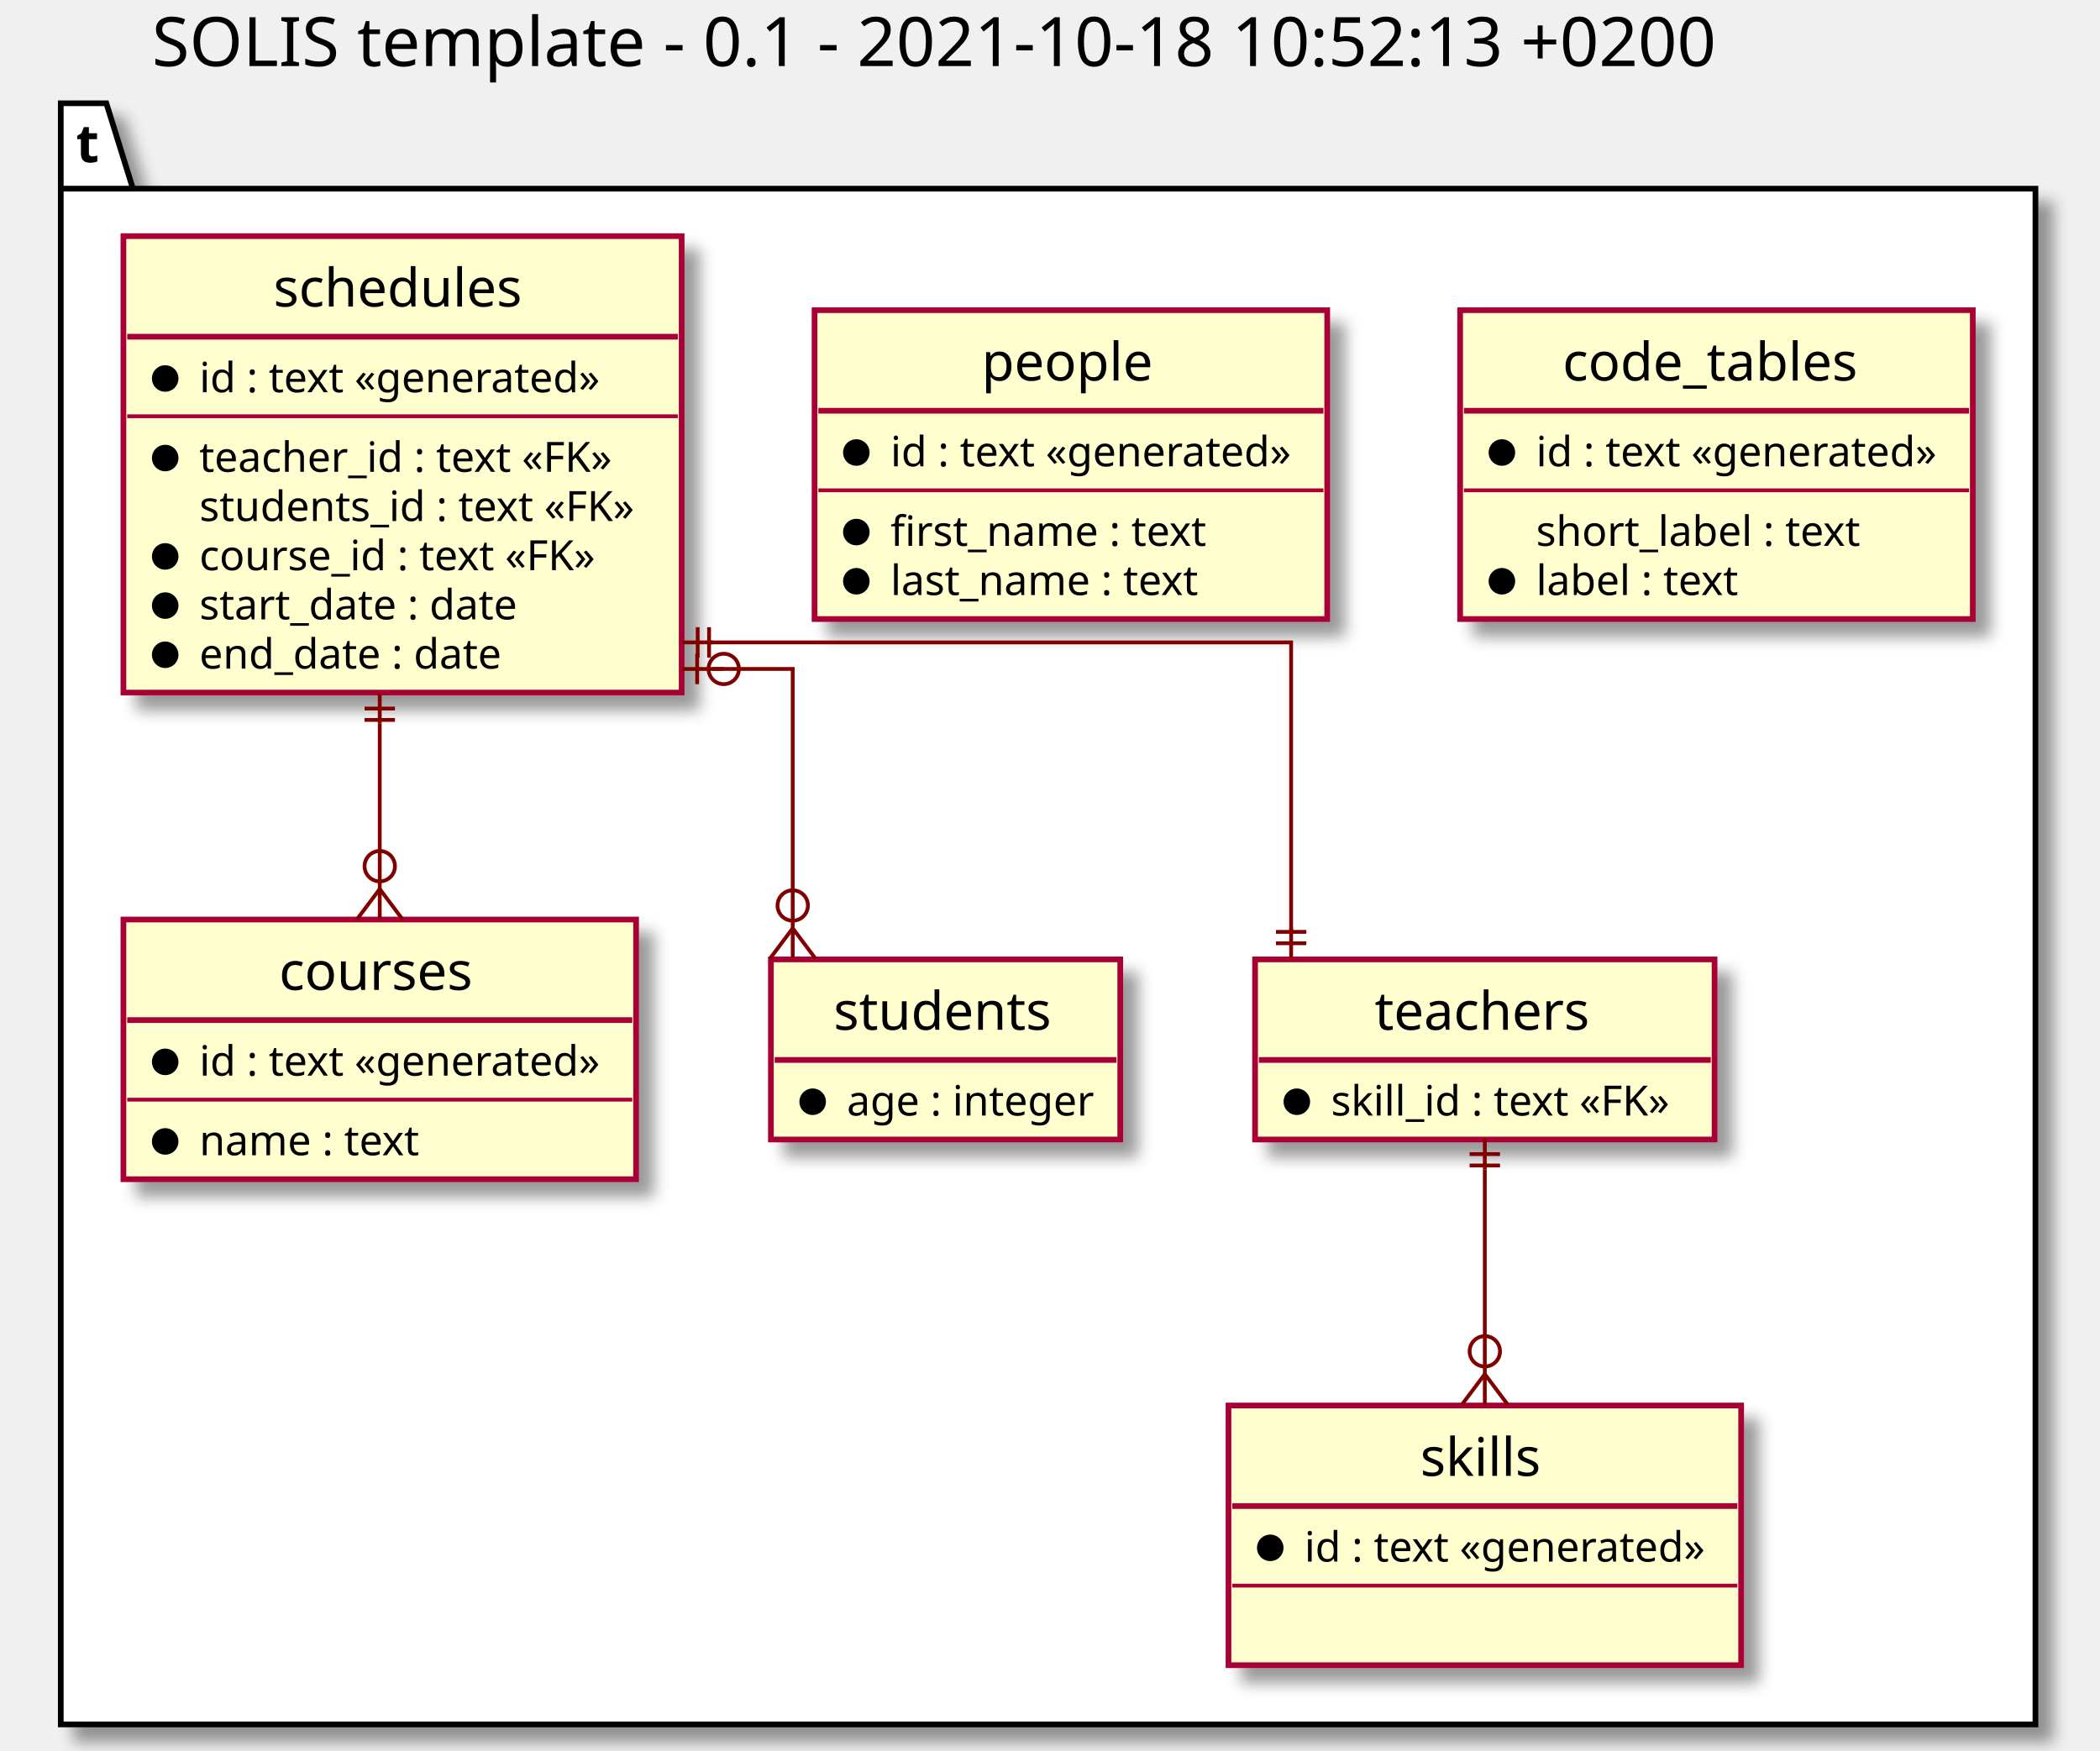
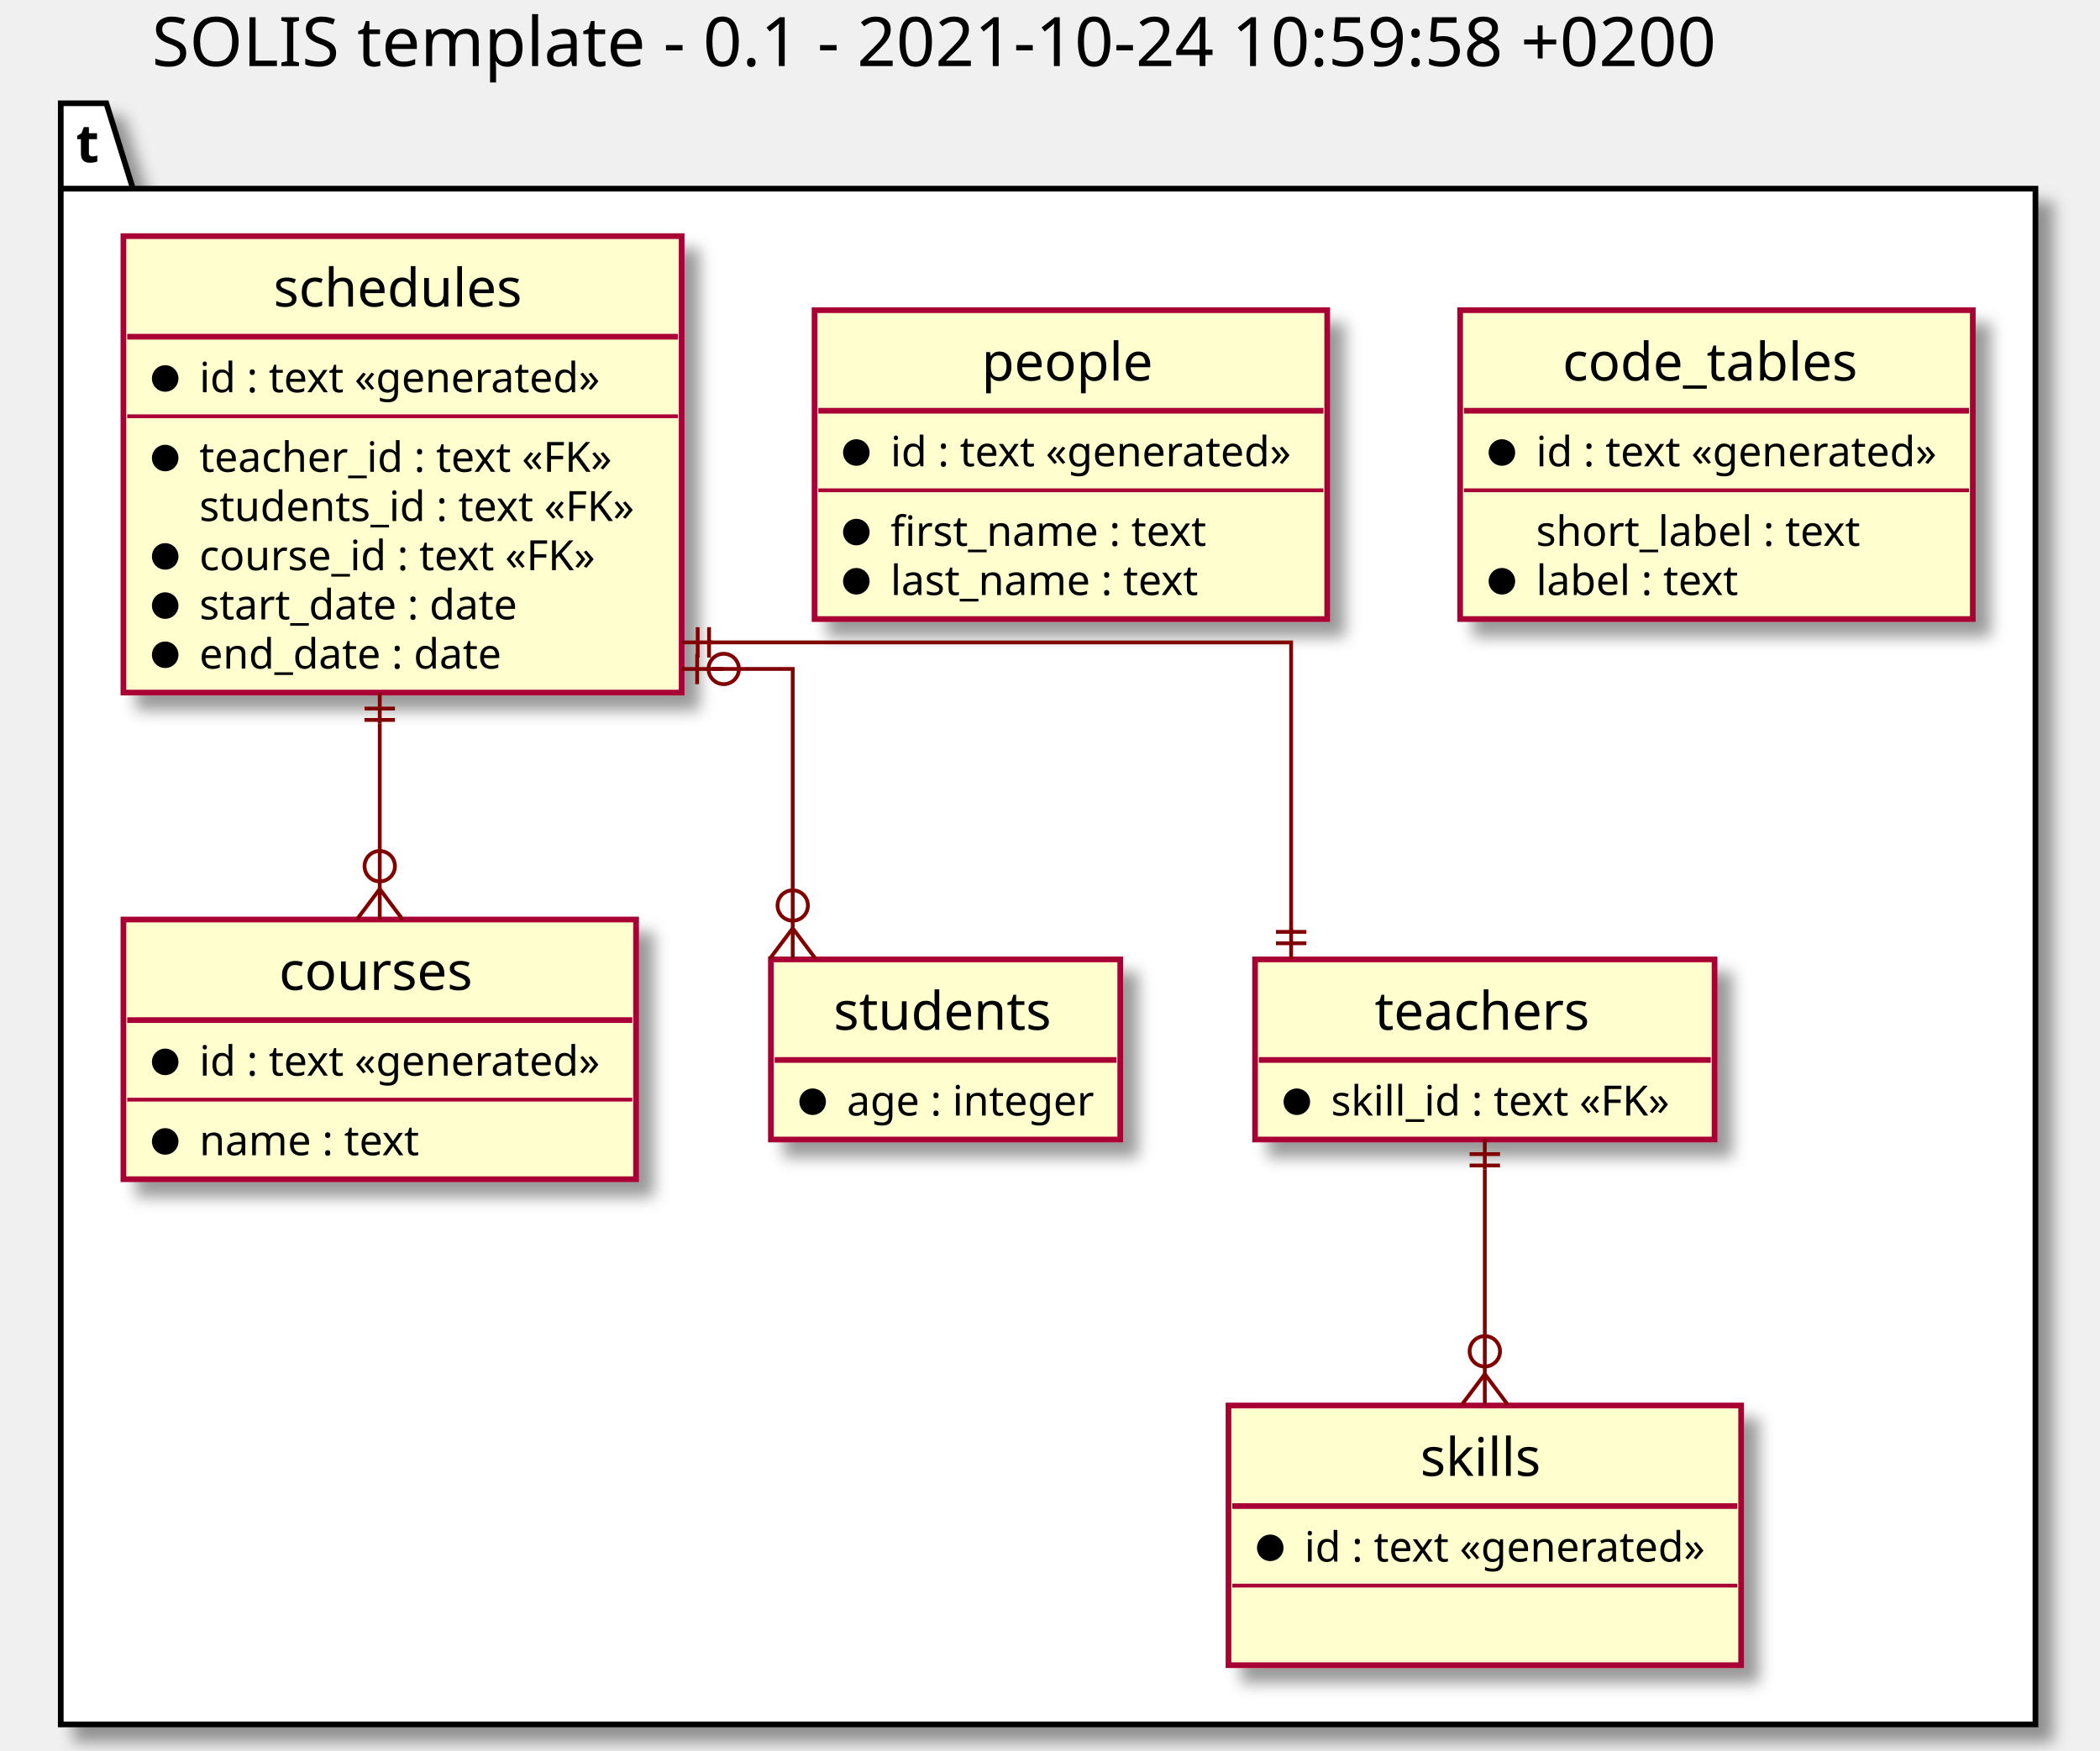
<svg xmlns="http://www.w3.org/2000/svg" contentScriptType="application/ecmascript" contentStyleType="text/css" height="461px" preserveAspectRatio="none" style="width:553px;height:461px;background:#FFFFFF;" version="1.1" viewBox="0 0 553 461" width="553px" zoomAndPan="magnify">
  <defs>
-     <filter height="300%" id="f1jhjjt95kbdre" width="300%" x="-1" y="-1">
+     <filter height="300%" id="f1io5lxf0gdbop" width="300%" x="-1" y="-1">
      <feGaussianBlur result="blurOut" stdDeviation="2.0" />
      <feColorMatrix in="blurOut" result="blurOut2" type="matrix" values="0 0 0 0 0 0 0 0 0 0 0 0 0 0 0 0 0 0 .4 0" />
      <feOffset dx="4.0" dy="4.0" in="blurOut2" result="blurOut3" />
      <feBlend in="SourceGraphic" in2="blurOut3" mode="normal" />
    </filter>
  </defs>
  <g>
-     <text fill="#000000" font-family="sans-serif" font-size="18" lengthAdjust="spacing" textLength="460" x="40" y="17.402">SOLIS template - 0.1 - 2021-10-18 10:52:13 +0200</text>
-     <polygon fill="#FFFFFF" filter="url(#f1jhjjt95kbdre)" points="16,27.199,28,27.199,35,49.688,536,49.688,536,454.199,16,454.199,16,27.199" style="stroke:#000000;stroke-width:1.5;" />
+     <text fill="#000000" font-family="sans-serif" font-size="18" lengthAdjust="spacing" textLength="460" x="40" y="17.402">SOLIS template - 0.1 - 2021-10-24 10:59:58 +0200</text>
+     <polygon fill="#FFFFFF" filter="url(#f1io5lxf0gdbop)" points="16,27.199,28,27.199,35,49.688,536,49.688,536,454.199,16,454.199,16,27.199" style="stroke:#000000;stroke-width:1.5;" />
    <line style="stroke:#000000;stroke-width:1.5;" x1="16" x2="35" y1="49.688" y2="49.688" />
    <text fill="#000000" font-family="sans-serif" font-size="14" font-weight="bold" lengthAdjust="spacing" textLength="6" x="20" y="42.734">t</text>
-     <rect codeLine="12" fill="#FEFECE" filter="url(#f1jhjjt95kbdre)" height="81.353" id="code_tables" style="stroke:#A80036;stroke-width:1.5;" width="135" x="384.5" y="81.699" />
+     <rect codeLine="12" fill="#FEFECE" filter="url(#f1io5lxf0gdbop)" height="81.353" id="code_tables" style="stroke:#A80036;stroke-width:1.5;" width="135" x="384.5" y="81.699" />
    <text fill="#000000" font-family="sans-serif" font-size="14" lengthAdjust="spacing" textLength="81" x="411.5" y="100.234">code_tables</text>
    <line style="stroke:#A80036;stroke-width:1.5;" x1="385.5" x2="518.5" y1="108.188" y2="108.188" />
    <ellipse cx="395.5" cy="119.188" fill="#000000" rx="3" ry="3" style="stroke:#000000;stroke-width:1.0;" />
    <text fill="#000000" font-family="sans-serif" font-size="11" lengthAdjust="spacing" textLength="109" x="404.5" y="122.822">id : text «generated»</text>
    <line style="stroke:#A80036;stroke-width:1.0;" x1="385.5" x2="518.5" y1="129.143" y2="129.143" />
    <text fill="#000000" font-family="sans-serif" font-size="11" lengthAdjust="spacing" textLength="90" x="404.5" y="143.777">short_label : text</text>
    <ellipse cx="395.5" cy="153.098" fill="#000000" rx="3" ry="3" style="stroke:#000000;stroke-width:1.0;" />
    <text fill="#000000" font-family="sans-serif" font-size="11" lengthAdjust="spacing" textLength="55" x="404.5" y="156.732">label : text</text>
-     <rect codeLine="20" fill="#FEFECE" filter="url(#f1jhjjt95kbdre)" height="68.398" id="courses" style="stroke:#A80036;stroke-width:1.5;" width="135" x="32.5" y="242.199" />
+     <rect codeLine="20" fill="#FEFECE" filter="url(#f1io5lxf0gdbop)" height="68.398" id="courses" style="stroke:#A80036;stroke-width:1.5;" width="135" x="32.5" y="242.199" />
    <text fill="#000000" font-family="sans-serif" font-size="14" lengthAdjust="spacing" textLength="53" x="73.5" y="260.734">courses</text>
    <line style="stroke:#A80036;stroke-width:1.5;" x1="33.5" x2="166.5" y1="268.688" y2="268.688" />
    <ellipse cx="43.5" cy="279.688" fill="#000000" rx="3" ry="3" style="stroke:#000000;stroke-width:1.0;" />
    <text fill="#000000" font-family="sans-serif" font-size="11" lengthAdjust="spacing" textLength="109" x="52.5" y="283.322">id : text «generated»</text>
    <line style="stroke:#A80036;stroke-width:1.0;" x1="33.5" x2="166.5" y1="289.643" y2="289.643" />
    <ellipse cx="43.5" cy="300.643" fill="#000000" rx="3" ry="3" style="stroke:#000000;stroke-width:1.0;" />
    <text fill="#000000" font-family="sans-serif" font-size="11" lengthAdjust="spacing" textLength="59" x="52.5" y="304.277">name : text</text>
-     <rect codeLine="27" fill="#FEFECE" filter="url(#f1jhjjt95kbdre)" height="81.353" id="people" style="stroke:#A80036;stroke-width:1.5;" width="135" x="214.5" y="81.699" />
+     <rect codeLine="27" fill="#FEFECE" filter="url(#f1io5lxf0gdbop)" height="81.353" id="people" style="stroke:#A80036;stroke-width:1.5;" width="135" x="214.5" y="81.699" />
    <text fill="#000000" font-family="sans-serif" font-size="14" lengthAdjust="spacing" textLength="47" x="258.5" y="100.234">people</text>
    <line style="stroke:#A80036;stroke-width:1.5;" x1="215.5" x2="348.5" y1="108.188" y2="108.188" />
    <ellipse cx="225.5" cy="119.188" fill="#000000" rx="3" ry="3" style="stroke:#000000;stroke-width:1.0;" />
    <text fill="#000000" font-family="sans-serif" font-size="11" lengthAdjust="spacing" textLength="109" x="234.5" y="122.822">id : text «generated»</text>
    <line style="stroke:#A80036;stroke-width:1.0;" x1="215.5" x2="348.5" y1="129.143" y2="129.143" />
    <ellipse cx="225.5" cy="140.143" fill="#000000" rx="3" ry="3" style="stroke:#000000;stroke-width:1.0;" />
    <text fill="#000000" font-family="sans-serif" font-size="11" lengthAdjust="spacing" textLength="87" x="234.5" y="143.777">first_name : text</text>
    <ellipse cx="225.5" cy="153.098" fill="#000000" rx="3" ry="3" style="stroke:#000000;stroke-width:1.0;" />
    <text fill="#000000" font-family="sans-serif" font-size="11" lengthAdjust="spacing" textLength="84" x="234.5" y="156.732">last_name : text</text>
-     <rect codeLine="35" fill="#FEFECE" filter="url(#f1jhjjt95kbdre)" height="120.219" id="schedules" style="stroke:#A80036;stroke-width:1.5;" width="147" x="32.5" y="62.199" />
+     <rect codeLine="35" fill="#FEFECE" filter="url(#f1io5lxf0gdbop)" height="120.219" id="schedules" style="stroke:#A80036;stroke-width:1.5;" width="147" x="32.5" y="62.199" />
    <text fill="#000000" font-family="sans-serif" font-size="14" lengthAdjust="spacing" textLength="68" x="72" y="80.734">schedules</text>
    <line style="stroke:#A80036;stroke-width:1.5;" x1="33.5" x2="178.5" y1="88.688" y2="88.688" />
    <ellipse cx="43.5" cy="99.688" fill="#000000" rx="3" ry="3" style="stroke:#000000;stroke-width:1.0;" />
    <text fill="#000000" font-family="sans-serif" font-size="11" lengthAdjust="spacing" textLength="109" x="52.5" y="103.322">id : text «generated»</text>
    <line style="stroke:#A80036;stroke-width:1.0;" x1="33.5" x2="178.5" y1="109.643" y2="109.643" />
    <ellipse cx="43.5" cy="120.643" fill="#000000" rx="3" ry="3" style="stroke:#000000;stroke-width:1.0;" />
    <text fill="#000000" font-family="sans-serif" font-size="11" lengthAdjust="spacing" textLength="114" x="52.5" y="124.277">teacher_id : text «FK»</text>
    <text fill="#000000" font-family="sans-serif" font-size="11" lengthAdjust="spacing" textLength="121" x="52.5" y="137.232">students_id : text «FK»</text>
    <ellipse cx="43.5" cy="146.553" fill="#000000" rx="3" ry="3" style="stroke:#000000;stroke-width:1.0;" />
    <text fill="#000000" font-family="sans-serif" font-size="11" lengthAdjust="spacing" textLength="111" x="52.5" y="150.188">course_id : text «FK»</text>
    <ellipse cx="43.5" cy="159.508" fill="#000000" rx="3" ry="3" style="stroke:#000000;stroke-width:1.0;" />
    <text fill="#000000" font-family="sans-serif" font-size="11" lengthAdjust="spacing" textLength="86" x="52.5" y="163.143">start_date : date</text>
    <ellipse cx="43.5" cy="172.463" fill="#000000" rx="3" ry="3" style="stroke:#000000;stroke-width:1.0;" />
    <text fill="#000000" font-family="sans-serif" font-size="11" lengthAdjust="spacing" textLength="81" x="52.5" y="176.098">end_date : date</text>
-     <rect codeLine="46" fill="#FEFECE" filter="url(#f1jhjjt95kbdre)" height="68.398" id="skills" style="stroke:#A80036;stroke-width:1.5;" width="135" x="323.5" y="370.199" />
+     <rect codeLine="46" fill="#FEFECE" filter="url(#f1io5lxf0gdbop)" height="68.398" id="skills" style="stroke:#A80036;stroke-width:1.5;" width="135" x="323.5" y="370.199" />
    <text fill="#000000" font-family="sans-serif" font-size="14" lengthAdjust="spacing" textLength="34" x="374" y="388.734">skills</text>
    <line style="stroke:#A80036;stroke-width:1.5;" x1="324.5" x2="457.5" y1="396.688" y2="396.688" />
    <ellipse cx="334.5" cy="407.688" fill="#000000" rx="3" ry="3" style="stroke:#000000;stroke-width:1.0;" />
    <text fill="#000000" font-family="sans-serif" font-size="11" lengthAdjust="spacing" textLength="109" x="343.5" y="411.322">id : text «generated»</text>
    <line style="stroke:#A80036;stroke-width:1.0;" x1="324.5" x2="457.5" y1="417.643" y2="417.643" />
    <text fill="#000000" font-family="sans-serif" font-size="11" lengthAdjust="spacing" textLength="0" x="332.5" y="432.277" />
-     <rect codeLine="53" fill="#FEFECE" filter="url(#f1jhjjt95kbdre)" height="47.443" id="students" style="stroke:#A80036;stroke-width:1.5;" width="92" x="203" y="252.699" />
+     <rect codeLine="53" fill="#FEFECE" filter="url(#f1io5lxf0gdbop)" height="47.443" id="students" style="stroke:#A80036;stroke-width:1.5;" width="92" x="203" y="252.699" />
    <text fill="#000000" font-family="sans-serif" font-size="14" lengthAdjust="spacing" textLength="59" x="219.5" y="271.234">students</text>
    <line style="stroke:#A80036;stroke-width:1.5;" x1="204" x2="294" y1="279.188" y2="279.188" />
    <ellipse cx="214" cy="290.188" fill="#000000" rx="3" ry="3" style="stroke:#000000;stroke-width:1.0;" />
    <text fill="#000000" font-family="sans-serif" font-size="11" lengthAdjust="spacing" textLength="66" x="223" y="293.822">age : integer</text>
-     <rect codeLine="58" fill="#FEFECE" filter="url(#f1jhjjt95kbdre)" height="47.443" id="teachers" style="stroke:#A80036;stroke-width:1.5;" width="121" x="330.5" y="252.699" />
+     <rect codeLine="58" fill="#FEFECE" filter="url(#f1io5lxf0gdbop)" height="47.443" id="teachers" style="stroke:#A80036;stroke-width:1.5;" width="121" x="330.5" y="252.699" />
    <text fill="#000000" font-family="sans-serif" font-size="14" lengthAdjust="spacing" textLength="58" x="362" y="271.234">teachers</text>
    <line style="stroke:#A80036;stroke-width:1.5;" x1="331.5" x2="450.5" y1="279.188" y2="279.188" />
    <ellipse cx="341.5" cy="290.188" fill="#000000" rx="3" ry="3" style="stroke:#000000;stroke-width:1.0;" />
    <text fill="#000000" font-family="sans-serif" font-size="11" lengthAdjust="spacing" textLength="95" x="350.5" y="293.822">skill_id : text «FK»</text>
    <path codeLine="63" d="M186.72,169.199 C186.72,169.199 340,169.199 340,169.199 C340,169.199 340,245.449 340,245.449 " fill="none" id="schedules-teachers" style="stroke:#800000;stroke-width:1.0;" />
    <line style="stroke:#800000;stroke-width:1.0;" x1="344" x2="336" y1="248.449" y2="248.449" />
    <line style="stroke:#800000;stroke-width:1.0;" x1="344" x2="336" y1="245.449" y2="245.449" />
    <line style="stroke:#800000;stroke-width:1.0;" x1="340" x2="340" y1="244.449" y2="252.449" />
    <line style="stroke:#800000;stroke-width:1.0;" x1="183.72" x2="183.72" y1="173.199" y2="165.199" />
    <line style="stroke:#800000;stroke-width:1.0;" x1="186.72" x2="186.72" y1="173.199" y2="165.199" />
    <line style="stroke:#800000;stroke-width:1.0;" x1="187.72" x2="179.72" y1="169.199" y2="169.199" />
    <path codeLine="64" d="M187.58,176.199 C187.58,176.199 208.75,176.199 208.75,176.199 C208.75,176.199 208.75,244.499 208.75,244.499 " fill="none" id="schedules-students" style="stroke:#800000;stroke-width:1.0;" />
    <line style="stroke:#800000;stroke-width:1.0;" x1="208.75" x2="214.75" y1="244.499" y2="252.499" />
    <line style="stroke:#800000;stroke-width:1.0;" x1="208.75" x2="202.75" y1="244.499" y2="252.499" />
    <line style="stroke:#800000;stroke-width:1.0;" x1="208.75" x2="208.75" y1="244.499" y2="252.499" />
    <ellipse cx="208.75" cy="238.499" rx="4" ry="4" style="stroke:#800000;stroke-width:1.0;fill:none;" />
    <line style="stroke:#800000;stroke-width:1.0;fill:none;" x1="190.58" x2="179.58" y1="176.199" y2="176.199" />
    <ellipse cx="190.58" cy="176.199" rx="4" ry="4" style="stroke:#800000;stroke-width:1.0;fill:none;" />
    <line style="stroke:#800000;stroke-width:1.0;fill:none;" x1="183.58" x2="183.58" y1="180.199" y2="172.199" />
    <path codeLine="65" d="M100,190.619 C100,190.619 100,234.149 100,234.149 " fill="none" id="schedules-courses" style="stroke:#800000;stroke-width:1.0;" />
    <line style="stroke:#800000;stroke-width:1.0;" x1="100" x2="106" y1="234.149" y2="242.149" />
    <line style="stroke:#800000;stroke-width:1.0;" x1="100" x2="94" y1="234.149" y2="242.149" />
    <line style="stroke:#800000;stroke-width:1.0;" x1="100" x2="100" y1="234.149" y2="242.149" />
    <ellipse cx="100" cy="228.149" rx="4" ry="4" style="stroke:#800000;stroke-width:1.0;fill:none;" />
    <line style="stroke:#800000;stroke-width:1.0;fill:none;" x1="96" x2="104" y1="186.619" y2="186.619" />
    <line style="stroke:#800000;stroke-width:1.0;fill:none;" x1="96" x2="104" y1="189.619" y2="189.619" />
    <line style="stroke:#800000;stroke-width:1.0;fill:none;" x1="100" x2="100" y1="190.619" y2="182.619" />
    <path codeLine="66" d="M391,307.979 C391,307.979 391,361.929 391,361.929 " fill="none" id="teachers-skills" style="stroke:#800000;stroke-width:1.0;" />
    <line style="stroke:#800000;stroke-width:1.0;" x1="391" x2="397" y1="361.929" y2="369.929" />
    <line style="stroke:#800000;stroke-width:1.0;" x1="391" x2="385" y1="361.929" y2="369.929" />
    <line style="stroke:#800000;stroke-width:1.0;" x1="391" x2="391" y1="361.929" y2="369.929" />
    <ellipse cx="391" cy="355.929" rx="4" ry="4" style="stroke:#800000;stroke-width:1.0;fill:none;" />
    <line style="stroke:#800000;stroke-width:1.0;fill:none;" x1="387" x2="395" y1="303.979" y2="303.979" />
    <line style="stroke:#800000;stroke-width:1.0;fill:none;" x1="387" x2="395" y1="306.979" y2="306.979" />
    <line style="stroke:#800000;stroke-width:1.0;fill:none;" x1="391" x2="391" y1="307.979" y2="299.979" />
  </g>
</svg>
